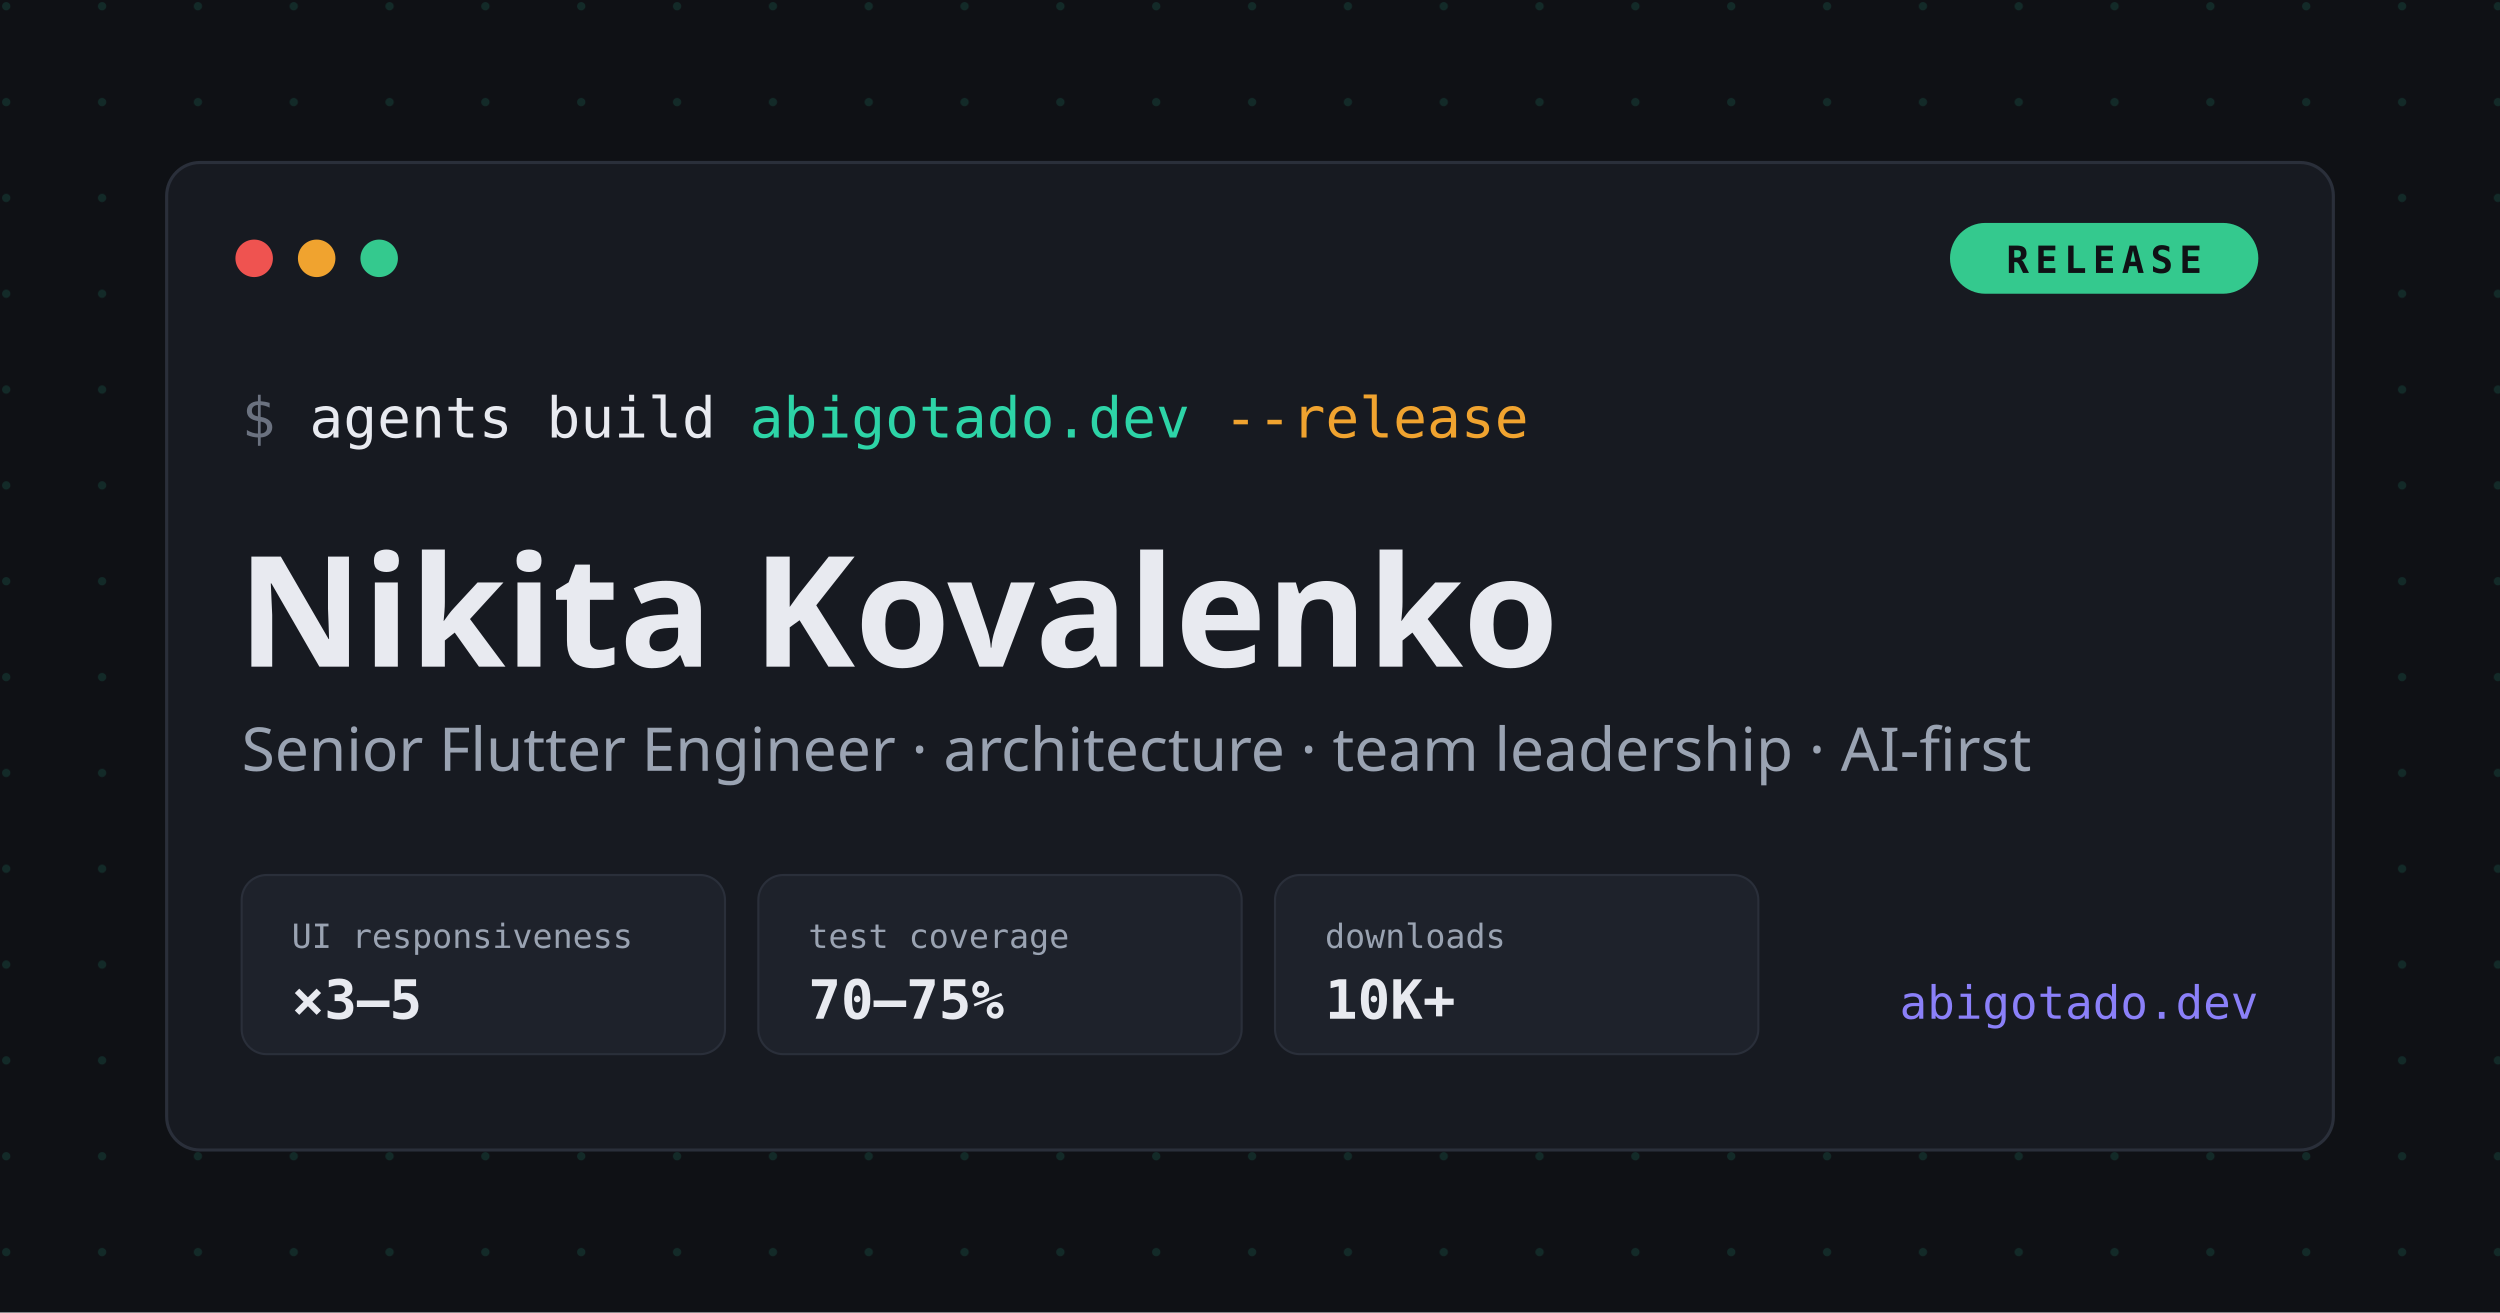
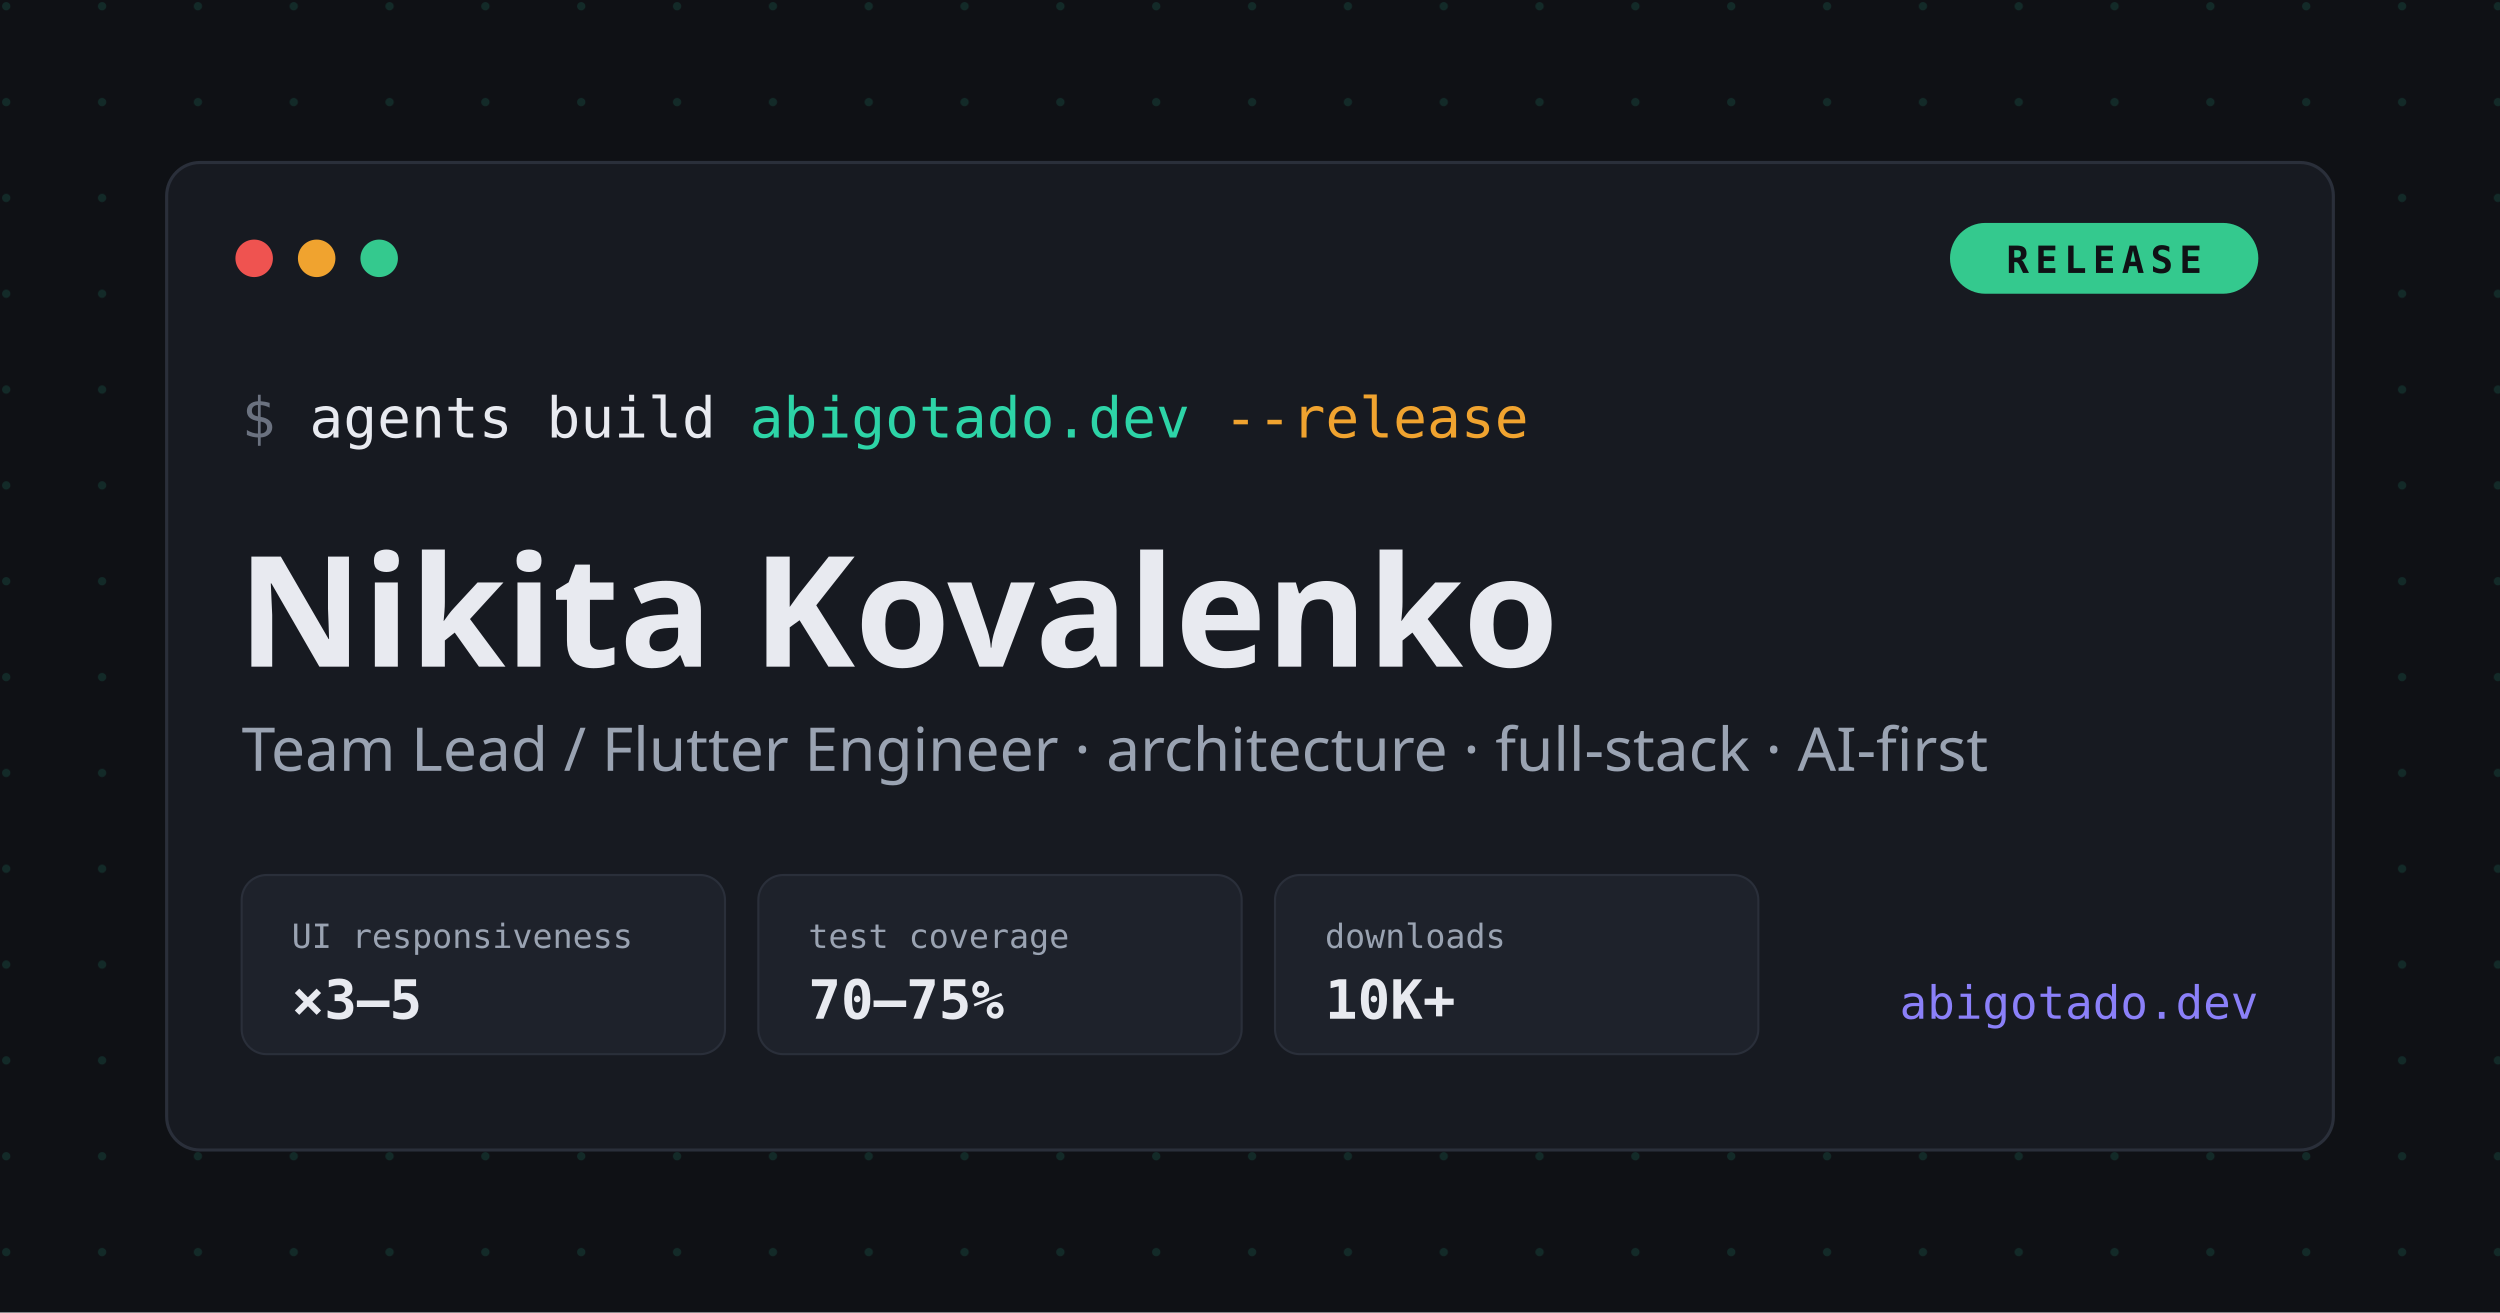
<svg xmlns="http://www.w3.org/2000/svg" width="1200" height="630" viewBox="0 0 1200 630">
  <rect width="1200" height="630" fill="#0F1115" />
  <defs>
    <pattern id="dots" width="46" height="46" patternUnits="userSpaceOnUse">
      <circle cx="3" cy="3" r="2" fill="#2DD4A7" opacity="0.13" />
    </pattern>
  </defs>
  <rect width="1200" height="630" fill="url(#dots)" />
  <rect x="80" y="78" width="1040" height="474" rx="16" fill="#171A21" stroke="#2A2F3A" stroke-width="1.5" />
  <circle cx="122" cy="124" r="9" fill="#EF5350" />
  <circle cx="152" cy="124" r="9" fill="#F0A32F" />
  <circle cx="182" cy="124" r="9" fill="#34C98E" />
  <rect x="936" y="107" width="148" height="34" rx="17" fill="#34C98E" />
  <text x="1010" y="131" font-family="monospace" font-size="18" font-weight="700" fill="#0F1115" text-anchor="middle" letter-spacing="3">RELEASE</text>
  <text x="116" y="210" font-family="monospace" font-size="27" fill="#6B7280">$ <tspan fill="#E8EAF0">agents build</tspan>
    <tspan fill="#2DD4A7">abigotado.dev</tspan>
    <tspan fill="#F0A32F">--release</tspan>
  </text>
  <text x="114" y="320" font-family="sans-serif" font-size="74" font-weight="700" fill="#E8EAF0">Nikita Kovalenko</text>
-   <text x="116" y="370" font-family="sans-serif" font-size="29" fill="#9AA3B2">Senior Flutter Engineer · architecture · team leadership · AI-first</text>
+   <text x="116" y="370" font-family="sans-serif" font-size="29" fill="#9AA3B2">Team Lead / Flutter Engineer · architecture · full-stack · AI-first</text>
  <g font-family="monospace">
    <rect x="116" y="420" width="232" height="86" rx="12" fill="#1E222B" stroke="#2A2F3A" />
    <text x="140" y="455" font-size="16" fill="#9AA3B2">UI responsiveness</text>
    <text x="140" y="489" font-size="26" font-weight="700" fill="#E8EAF0">×3–5</text>
    <rect x="364" y="420" width="232" height="86" rx="12" fill="#1E222B" stroke="#2A2F3A" />
    <text x="388" y="455" font-size="16" fill="#9AA3B2">test coverage</text>
    <text x="388" y="489" font-size="26" font-weight="700" fill="#E8EAF0">70–75%</text>
    <rect x="612" y="420" width="232" height="86" rx="12" fill="#1E222B" stroke="#2A2F3A" />
    <text x="636" y="455" font-size="16" fill="#9AA3B2">downloads</text>
    <text x="636" y="489" font-size="26" font-weight="700" fill="#E8EAF0">10K+</text>
  </g>
  <text x="1084" y="489" font-family="monospace" font-size="22" fill="#8B80F9" text-anchor="end">abigotado.dev</text>
</svg>
